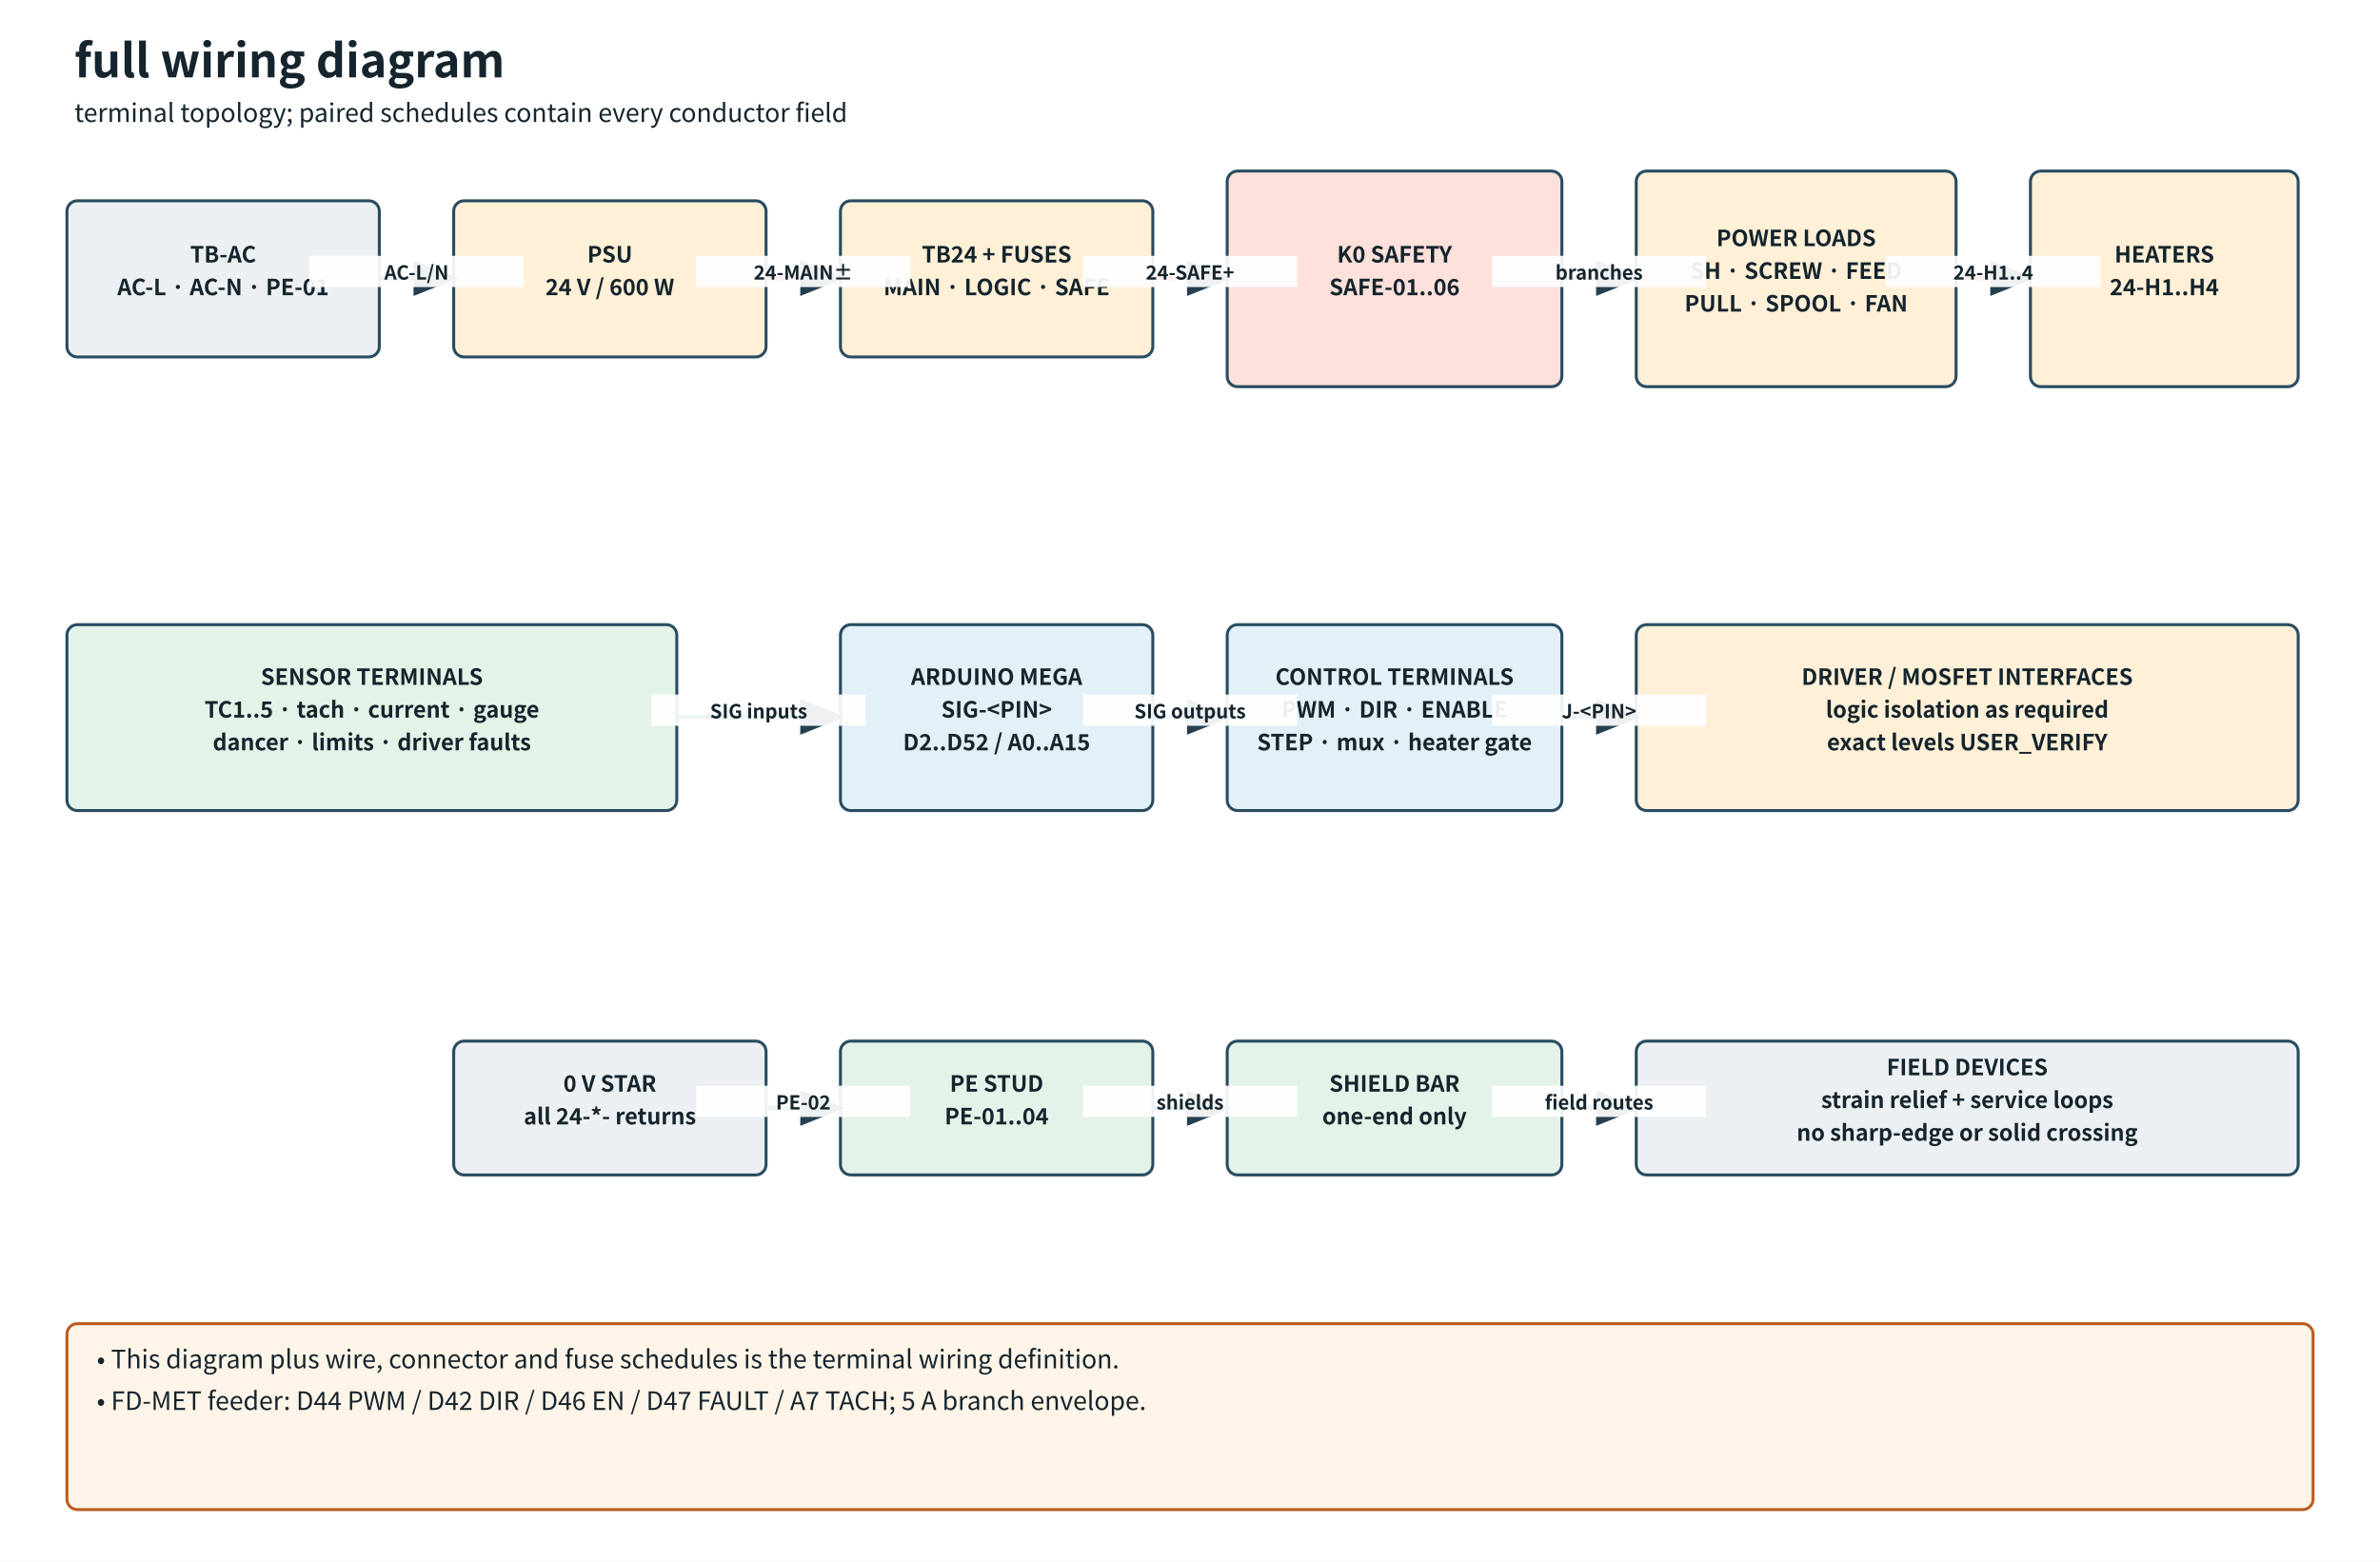
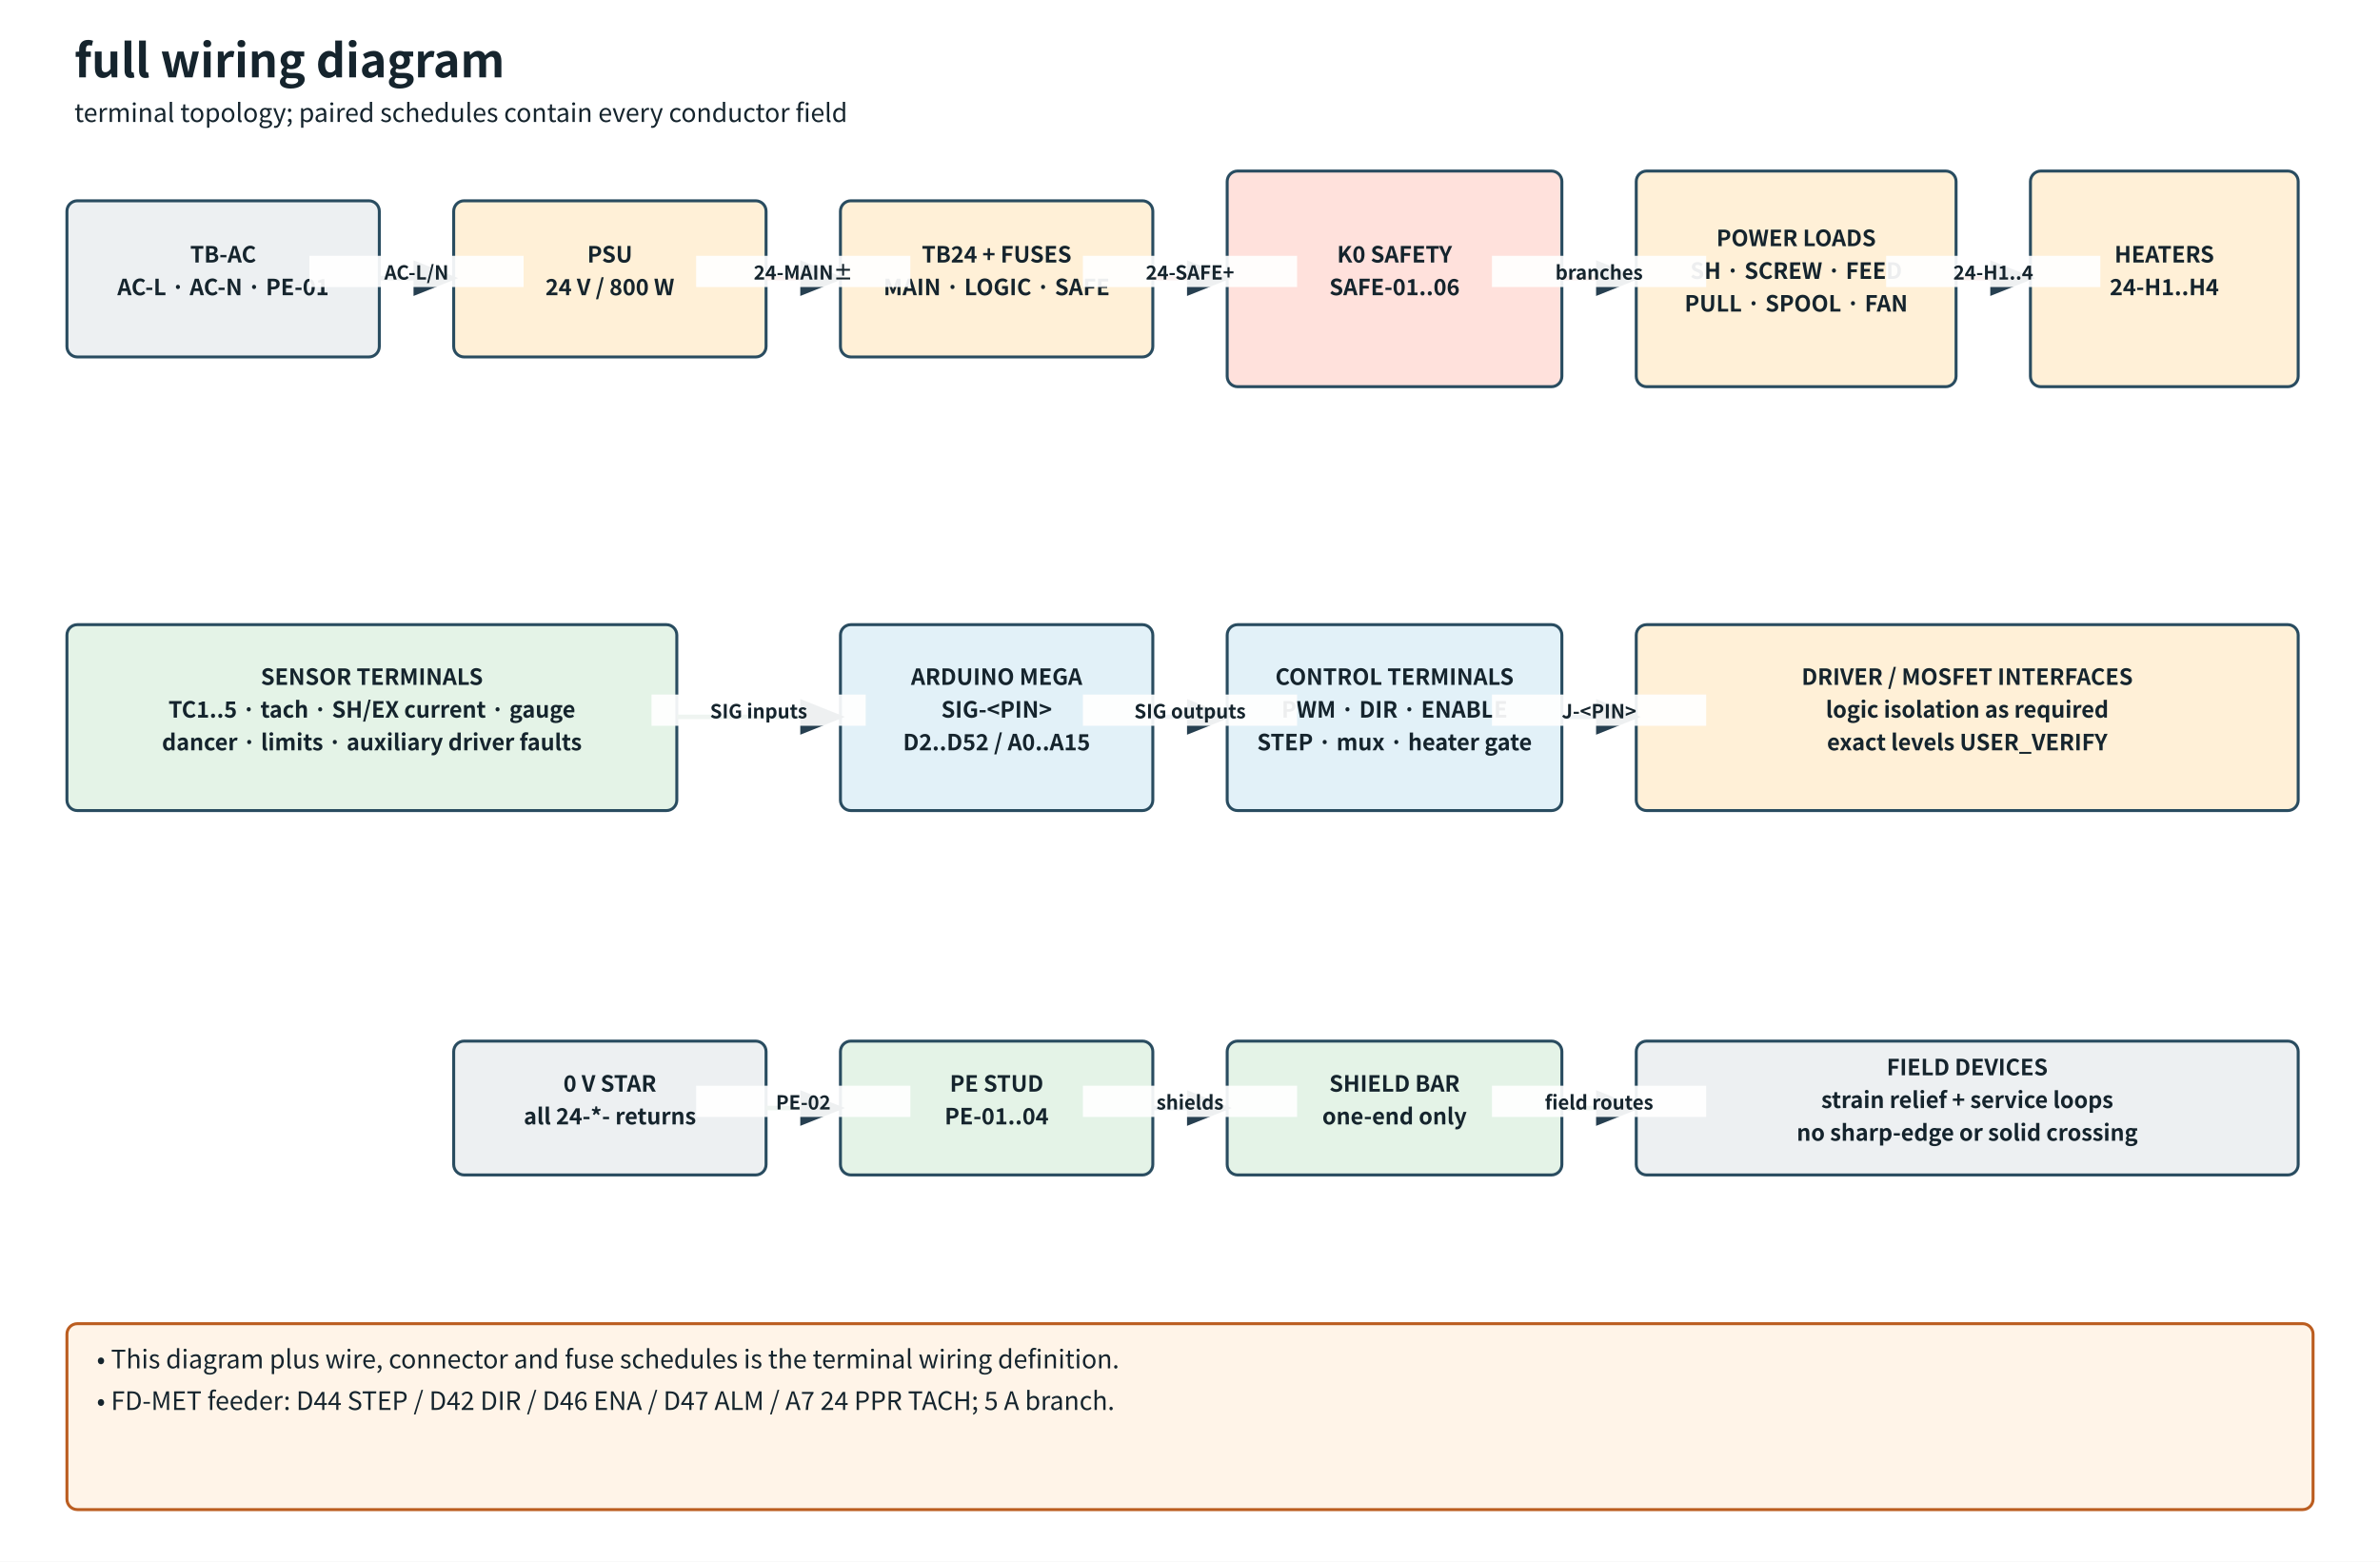
<svg xmlns="http://www.w3.org/2000/svg" width="1600" height="1050" viewBox="0 0 1600 1050">
  <defs>
    <marker id="a" markerWidth="10" markerHeight="8" refX="9" refY="4" orient="auto">
      <path d="M0,0 L10,4 L0,8z" fill="#263f50" />
    </marker>
  </defs>
  <rect width="1600" height="1050" fill="white" />
  <style>text{font-family:"Noto Sans CJK KR",sans-serif;fill:#15242d}.t{font-size:31px;font-weight:700}.s{font-size:17px}.n{font-size:15px;font-weight:600}.e{font-size:13px;font-weight:600}.edge{fill:none;stroke-width:3;marker-end:url(#a)}</style>
  <text x="50" y="52" class="t">full wiring diagram</text>
  <text x="50" y="82" class="s">terminal topology; paired schedules contain every conductor field</text>
  <rect x="45" y="135" width="210" height="105" rx="7" fill="#edf0f2" stroke="#294c60" stroke-width="2" />
  <text x="150.0" y="176.5" class="n" text-anchor="middle">TB-AC</text>
  <text x="150.0" y="198.5" class="n" text-anchor="middle">AC-L · AC-N · PE-01</text>
  <rect x="305" y="135" width="210" height="105" rx="7" fill="#fff0d7" stroke="#294c60" stroke-width="2" />
  <text x="410.0" y="176.5" class="n" text-anchor="middle">PSU</text>
-   <text x="410.0" y="198.5" class="n" text-anchor="middle">24 V / 600 W</text>
+   <text x="410.0" y="198.5" class="n" text-anchor="middle">24 V / 800 W</text>
  <rect x="565" y="135" width="210" height="105" rx="7" fill="#fff0d7" stroke="#294c60" stroke-width="2" />
  <text x="670.0" y="176.5" class="n" text-anchor="middle">TB24 + FUSES</text>
  <text x="670.0" y="198.5" class="n" text-anchor="middle">MAIN · LOGIC · SAFE</text>
  <rect x="825" y="115" width="225" height="145" rx="7" fill="#ffe1dc" stroke="#294c60" stroke-width="2" />
  <text x="937.5" y="176.5" class="n" text-anchor="middle">K0 SAFETY</text>
  <text x="937.5" y="198.5" class="n" text-anchor="middle">SAFE-01..06</text>
  <rect x="1100" y="115" width="215" height="145" rx="7" fill="#fff0d7" stroke="#294c60" stroke-width="2" />
  <text x="1207.5" y="165.5" class="n" text-anchor="middle">POWER LOADS</text>
  <text x="1207.5" y="187.5" class="n" text-anchor="middle">SH · SCREW · FEED</text>
  <text x="1207.5" y="209.5" class="n" text-anchor="middle">PULL · SPOOL · FAN</text>
  <rect x="1365" y="115" width="180" height="145" rx="7" fill="#fff0d7" stroke="#294c60" stroke-width="2" />
  <text x="1455.0" y="176.5" class="n" text-anchor="middle">HEATERS</text>
  <text x="1455.0" y="198.5" class="n" text-anchor="middle">24-H1..H4</text>
  <rect x="565" y="420" width="210" height="125" rx="7" fill="#e2f1f8" stroke="#294c60" stroke-width="2" />
  <text x="670.0" y="460.5" class="n" text-anchor="middle">ARDUINO MEGA</text>
  <text x="670.0" y="482.5" class="n" text-anchor="middle">SIG-&lt;PIN&gt;</text>
  <text x="670.0" y="504.5" class="n" text-anchor="middle">D2..D52 / A0..A15</text>
  <rect x="45" y="420" width="410" height="125" rx="7" fill="#e4f3e7" stroke="#294c60" stroke-width="2" />
  <text x="250.0" y="460.5" class="n" text-anchor="middle">SENSOR TERMINALS</text>
-   <text x="250.0" y="482.5" class="n" text-anchor="middle">TC1..5 · tach · current · gauge</text>
-   <text x="250.0" y="504.5" class="n" text-anchor="middle">dancer · limits · driver faults</text>
+   <text x="250.0" y="482.5" class="n" text-anchor="middle">TC1..5 · tach · SH/EX current · gauge</text>
+   <text x="250.0" y="504.5" class="n" text-anchor="middle">dancer · limits · auxiliary driver faults</text>
  <rect x="825" y="420" width="225" height="125" rx="7" fill="#e2f1f8" stroke="#294c60" stroke-width="2" />
  <text x="937.5" y="460.5" class="n" text-anchor="middle">CONTROL TERMINALS</text>
  <text x="937.5" y="482.5" class="n" text-anchor="middle">PWM · DIR · ENABLE</text>
  <text x="937.5" y="504.5" class="n" text-anchor="middle">STEP · mux · heater gate</text>
  <rect x="1100" y="420" width="445" height="125" rx="7" fill="#fff0d7" stroke="#294c60" stroke-width="2" />
  <text x="1322.5" y="460.5" class="n" text-anchor="middle">DRIVER / MOSFET INTERFACES</text>
  <text x="1322.5" y="482.5" class="n" text-anchor="middle">logic isolation as required</text>
  <text x="1322.5" y="504.5" class="n" text-anchor="middle">exact levels USER_VERIFY</text>
  <rect x="305" y="700" width="210" height="90" rx="7" fill="#edf0f2" stroke="#294c60" stroke-width="2" />
  <text x="410.0" y="734.0" class="n" text-anchor="middle">0 V STAR</text>
  <text x="410.0" y="756.0" class="n" text-anchor="middle">all 24-*- returns</text>
  <rect x="565" y="700" width="210" height="90" rx="7" fill="#e4f3e7" stroke="#294c60" stroke-width="2" />
  <text x="670.0" y="734.0" class="n" text-anchor="middle">PE STUD</text>
  <text x="670.0" y="756.0" class="n" text-anchor="middle">PE-01..04</text>
  <rect x="825" y="700" width="225" height="90" rx="7" fill="#e4f3e7" stroke="#294c60" stroke-width="2" />
  <text x="937.5" y="734.0" class="n" text-anchor="middle">SHIELD BAR</text>
  <text x="937.5" y="756.0" class="n" text-anchor="middle">one-end only</text>
  <rect x="1100" y="700" width="445" height="90" rx="7" fill="#edf0f2" stroke="#294c60" stroke-width="2" />
  <text x="1322.5" y="723.0" class="n" text-anchor="middle">FIELD DEVICES</text>
  <text x="1322.5" y="745.0" class="n" text-anchor="middle">strain relief + service loops</text>
  <text x="1322.5" y="767.0" class="n" text-anchor="middle">no sharp-edge or solid crossing</text>
  <path class="edge" stroke="#334d5f" d="M255,187 L305,187" />
  <rect x="208" y="172" width="144" height="21" fill="white" opacity=".92" />
  <text x="280" y="188" class="e" text-anchor="middle">AC-L/N</text>
  <path class="edge" stroke="#c24c36" d="M515,187 L565,187" />
  <rect x="468" y="172" width="144" height="21" fill="white" opacity=".92" />
  <text x="540" y="188" class="e" text-anchor="middle">24-MAIN±</text>
  <path class="edge" stroke="#c24c36" d="M775,187 L825,187" />
  <rect x="728" y="172" width="144" height="21" fill="white" opacity=".92" />
  <text x="800" y="188" class="e" text-anchor="middle">24-SAFE+</text>
  <path class="edge" stroke="#c24c36" d="M1050,187 L1100,187" />
  <rect x="1003" y="172" width="144" height="21" fill="white" opacity=".92" />
  <text x="1075" y="188" class="e" text-anchor="middle">branches</text>
  <path class="edge" stroke="#c24c36" d="M1315,187 L1365,187" />
  <rect x="1268" y="172" width="144" height="21" fill="white" opacity=".92" />
  <text x="1340" y="188" class="e" text-anchor="middle">24-H1..4</text>
  <path class="edge" stroke="#31734f" d="M455,482 L565,482" />
  <rect x="438" y="467" width="144" height="21" fill="white" opacity=".92" />
  <text x="510" y="483" class="e" text-anchor="middle">SIG inputs</text>
  <path class="edge" stroke="#315a84" d="M775,482 L825,482" />
  <rect x="728" y="467" width="144" height="21" fill="white" opacity=".92" />
  <text x="800" y="483" class="e" text-anchor="middle">SIG outputs</text>
  <path class="edge" stroke="#315a84" d="M1050,482 L1100,482" />
  <rect x="1003" y="467" width="144" height="21" fill="white" opacity=".92" />
  <text x="1075" y="483" class="e" text-anchor="middle">J-&lt;PIN&gt;</text>
  <path class="edge" stroke="#31734f" d="M515,745 L565,745" />
  <rect x="468" y="730" width="144" height="21" fill="white" opacity=".92" />
  <text x="540" y="746" class="e" text-anchor="middle">PE-02</text>
  <path class="edge" stroke="#315a84" d="M775,745 L825,745" />
  <rect x="728" y="730" width="144" height="21" fill="white" opacity=".92" />
  <text x="800" y="746" class="e" text-anchor="middle">shields</text>
  <path class="edge" stroke="#31734f" d="M1050,745 L1100,745" />
  <rect x="1003" y="730" width="144" height="21" fill="white" opacity=".92" />
  <text x="1075" y="746" class="e" text-anchor="middle">field routes</text>
  <rect x="45" y="890" width="1510" height="125" rx="7" fill="#fff4e8" stroke="#bb5d20" stroke-width="2" />
  <text x="65" y="920" class="s">• This diagram plus wire, connector and fuse schedules is the terminal wiring definition.</text>
-   <text x="65" y="948" class="s">• FD-MET feeder: D44 PWM / D42 DIR / D46 EN / D47 FAULT / A7 TACH; 5 A branch envelope.</text>
+   <text x="65" y="948" class="s">• FD-MET feeder: D44 STEP / D42 DIR / D46 ENA / D47 ALM / A7 24 PPR TACH; 5 A branch.</text>
</svg>
